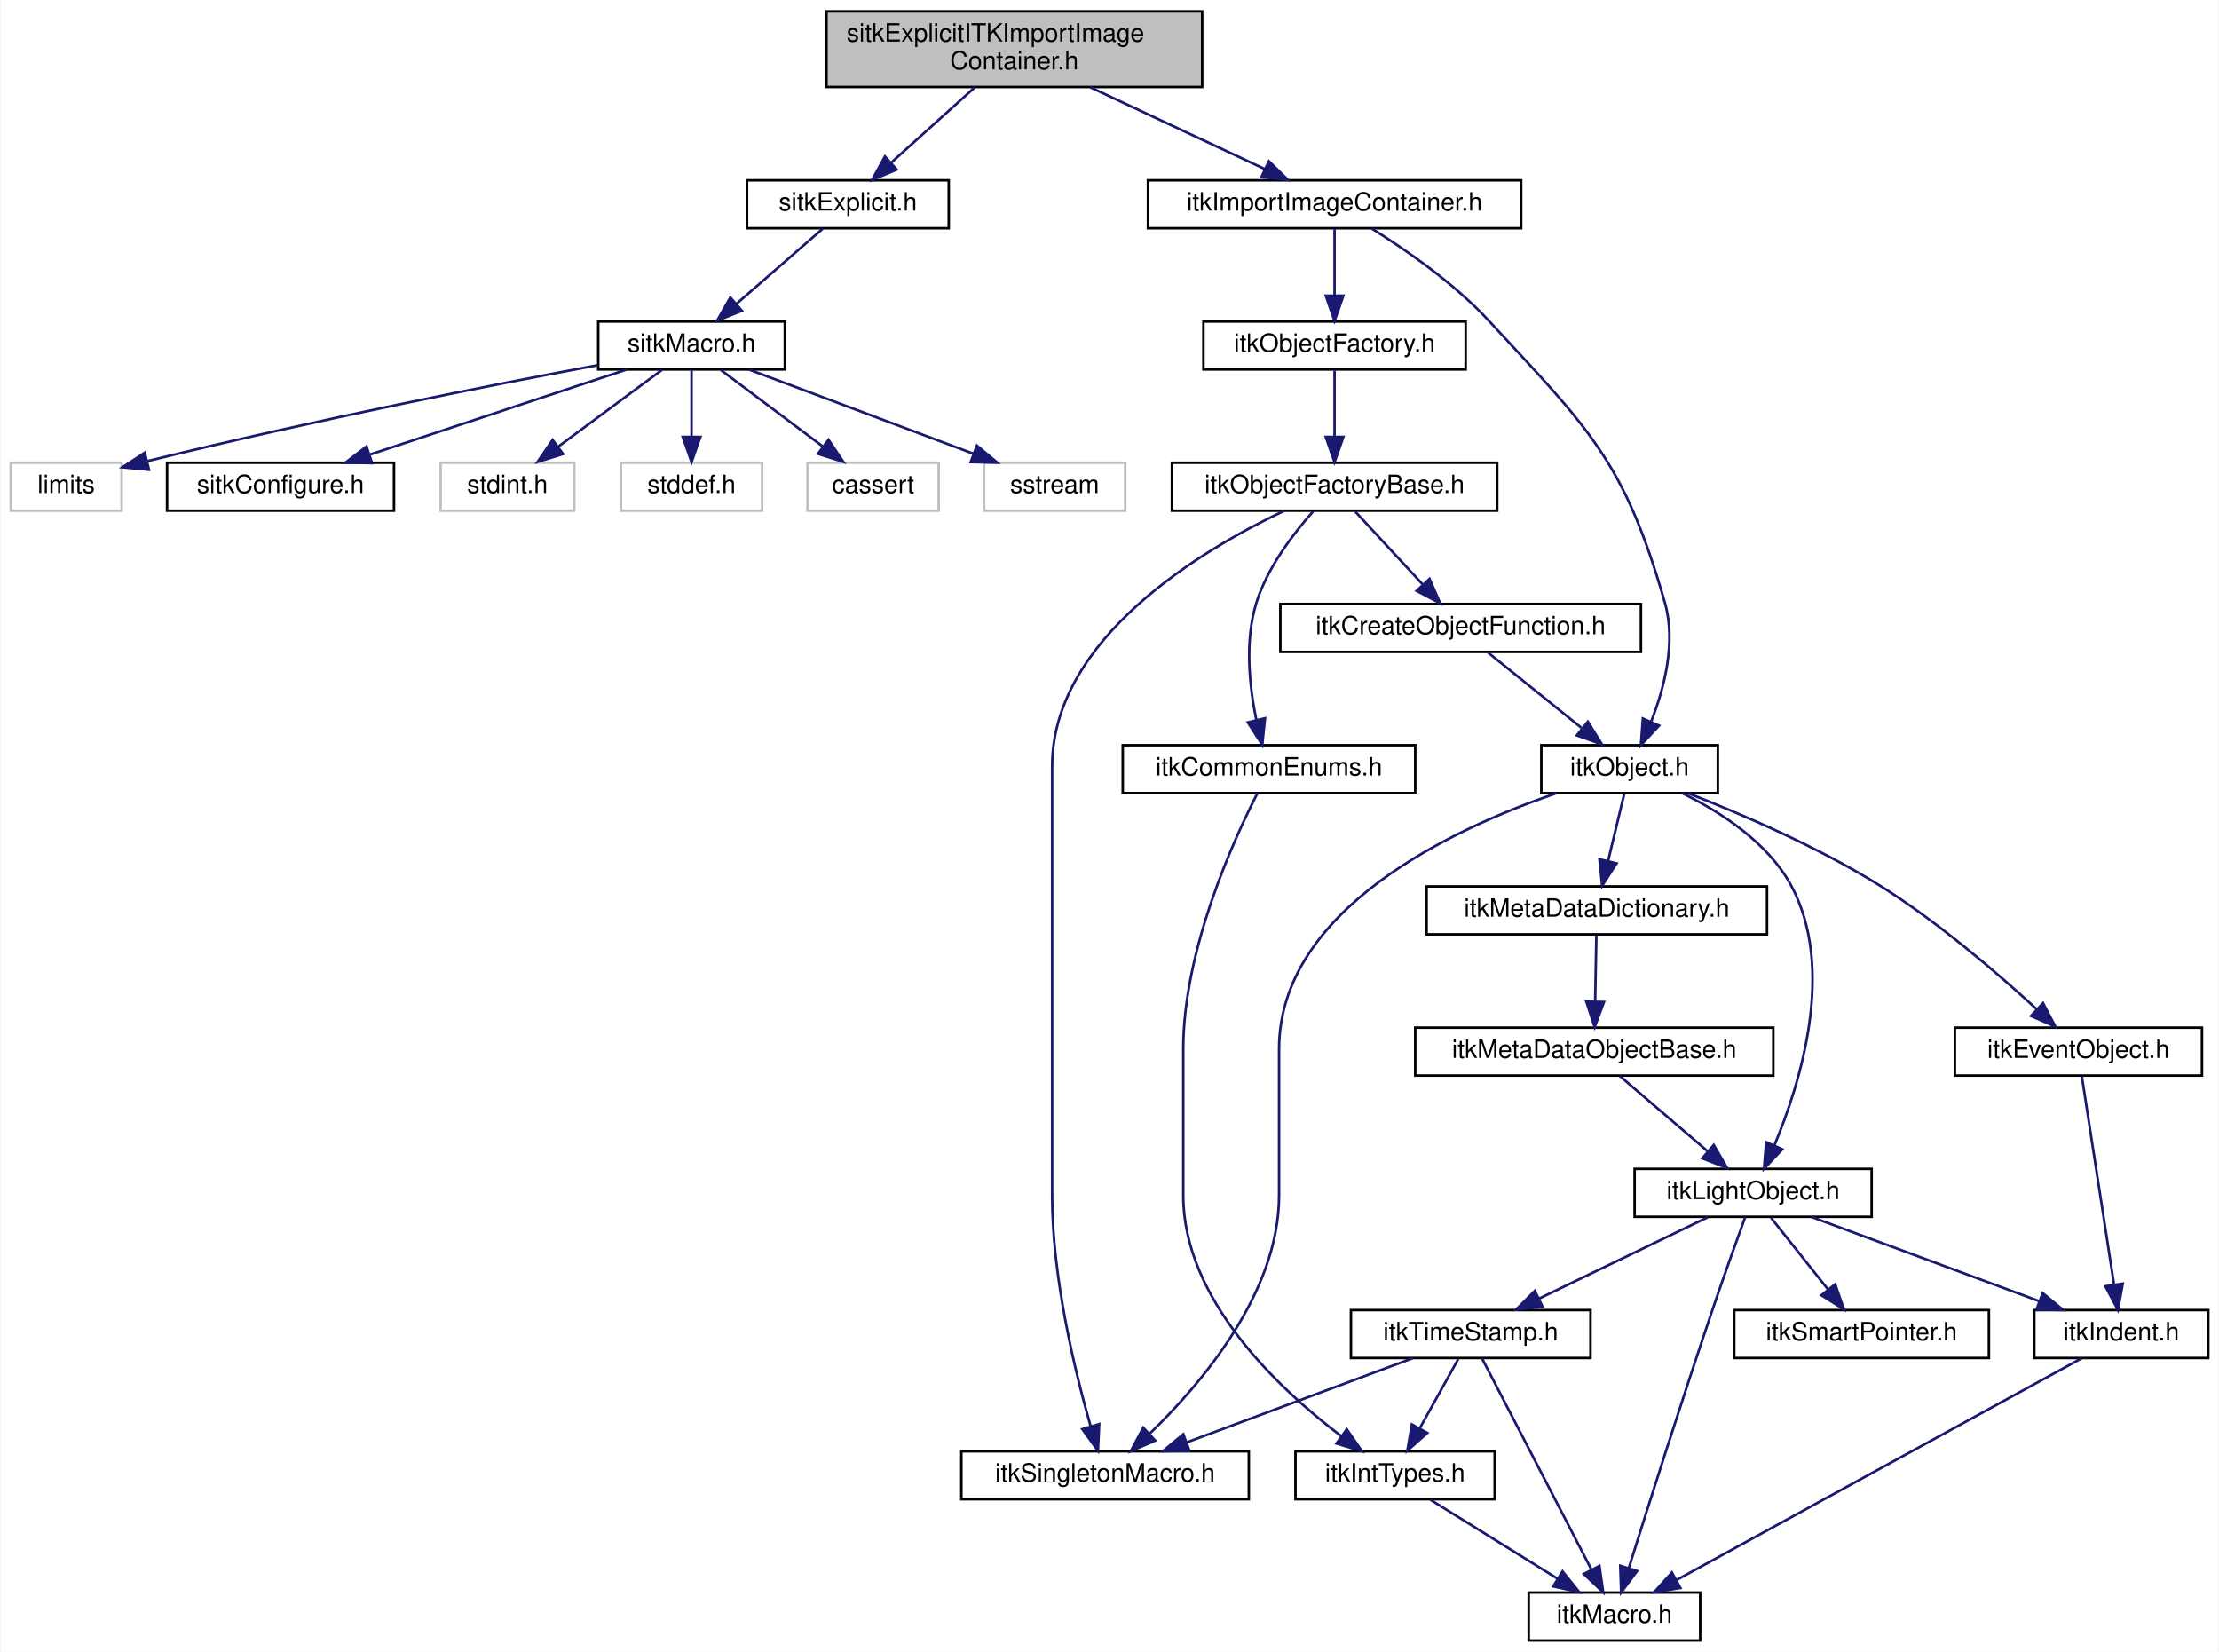
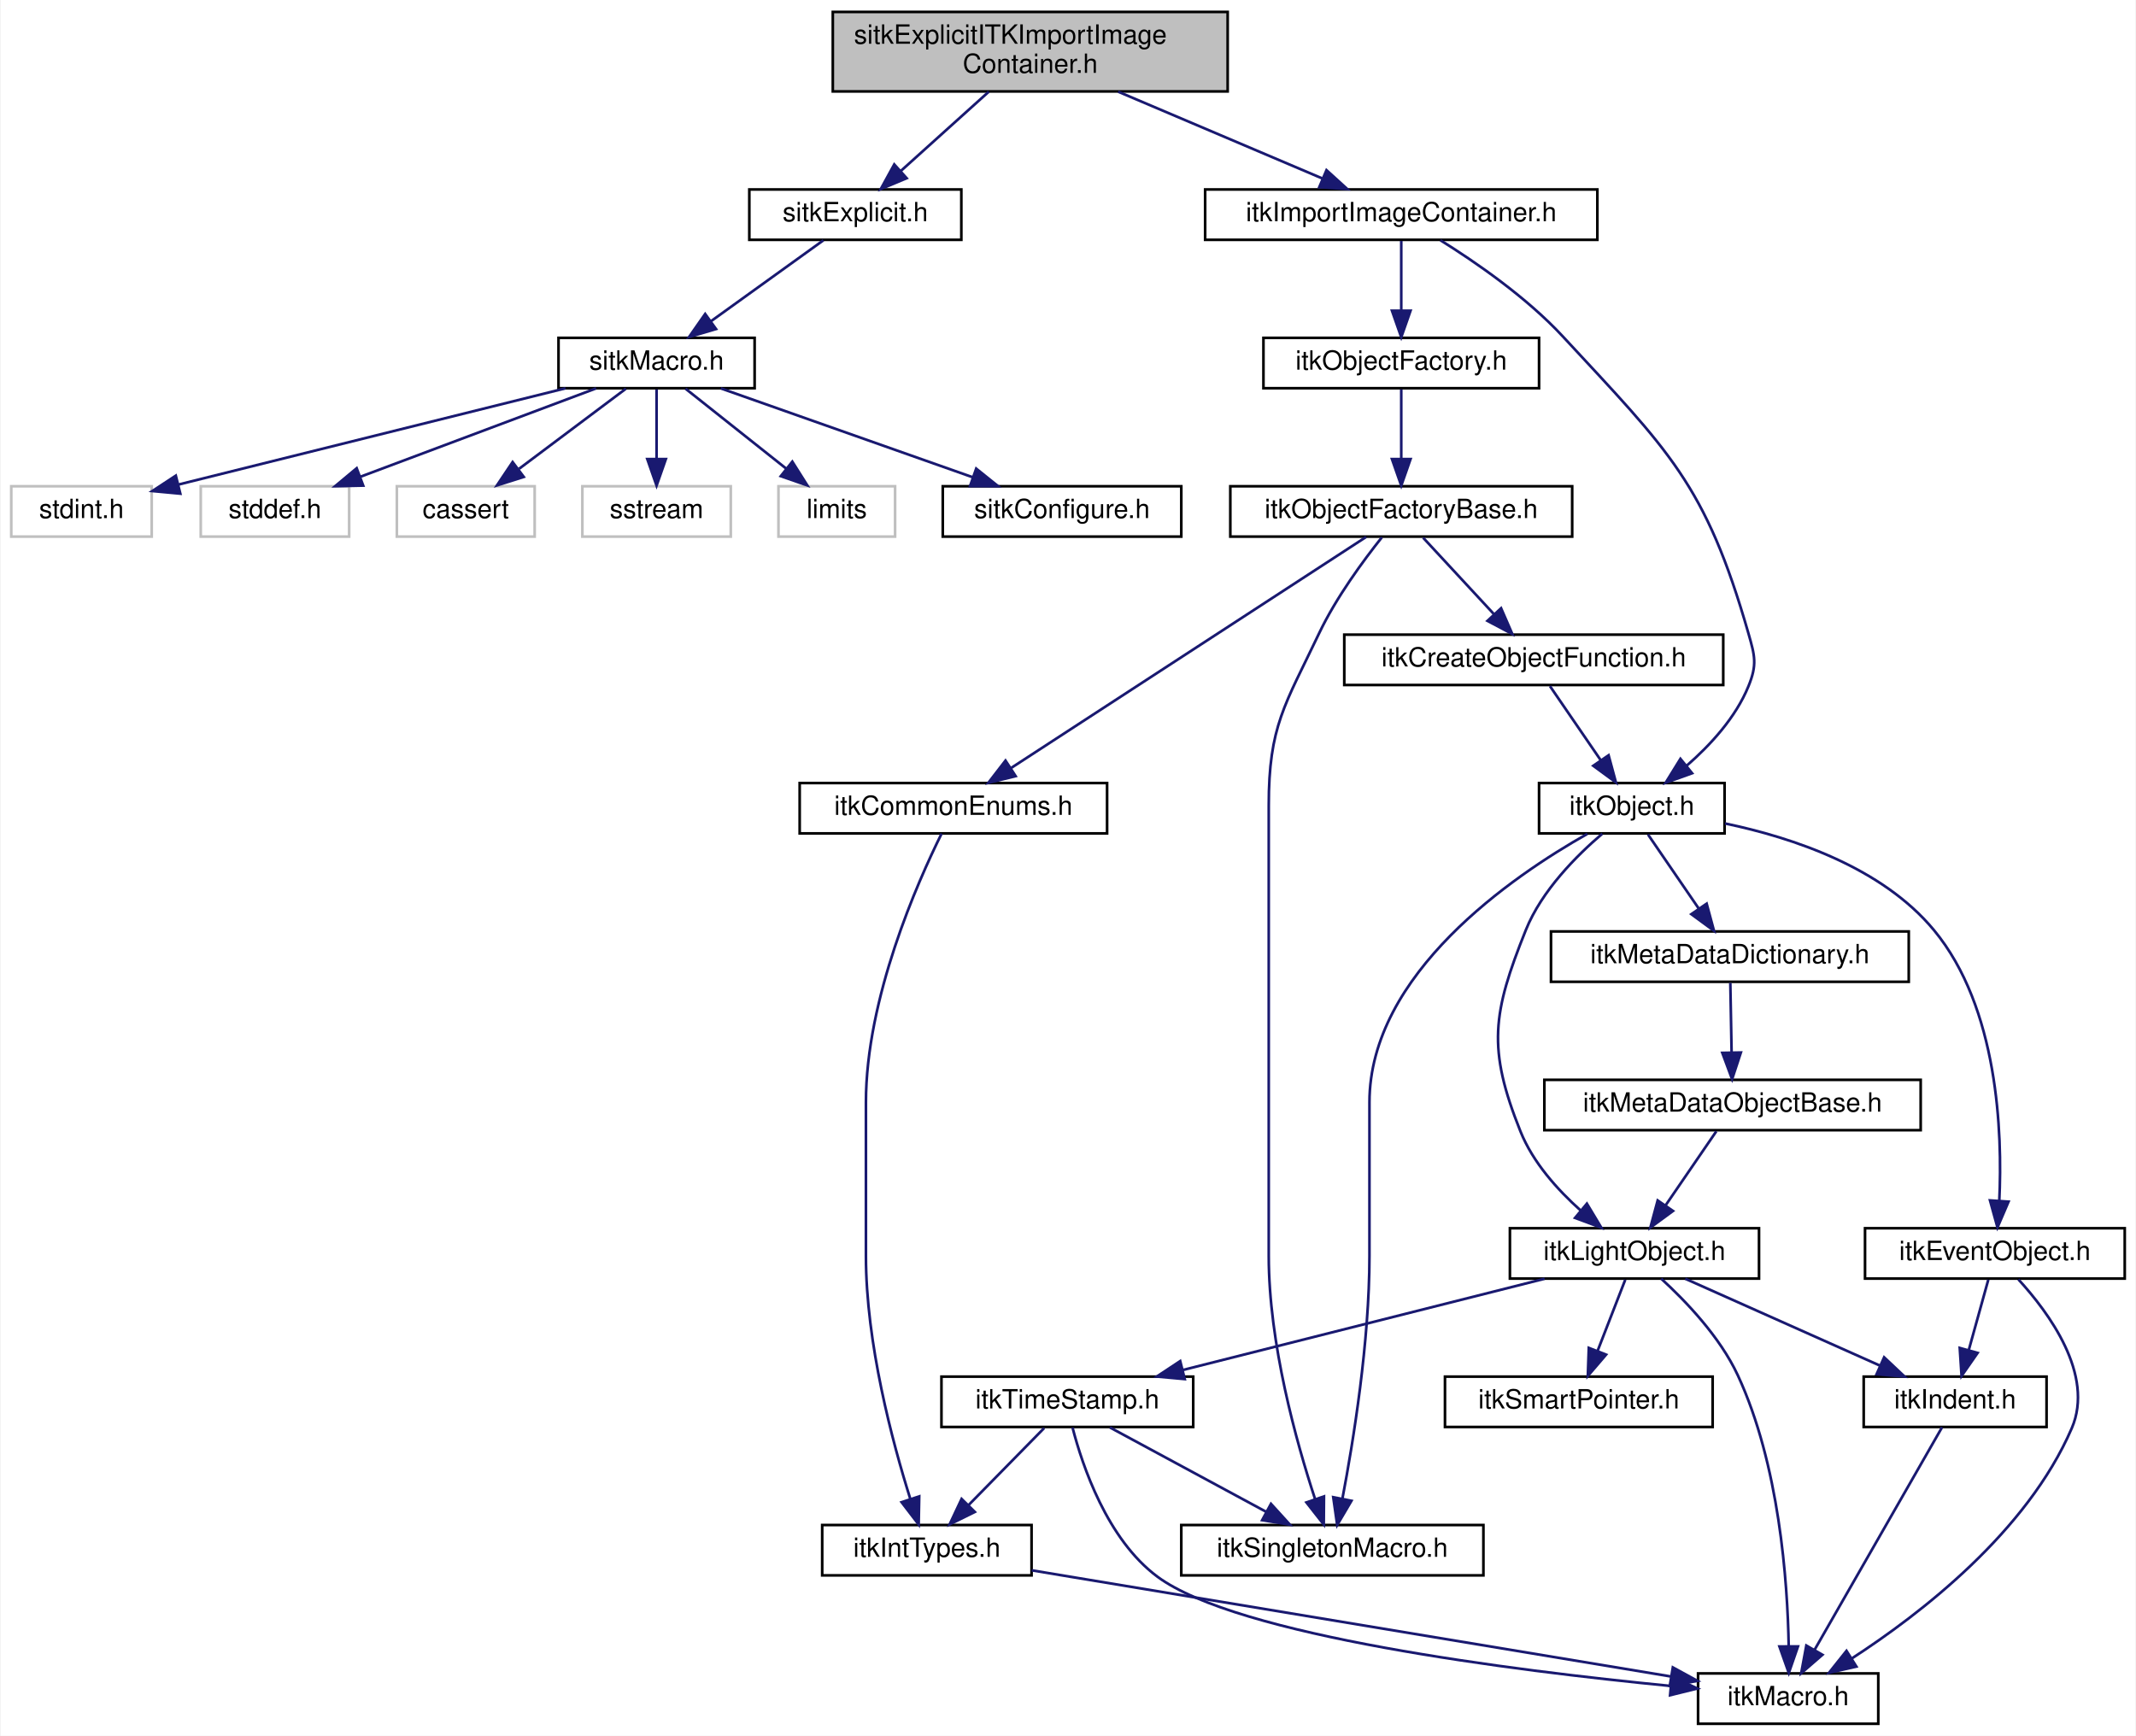
- <svg xmlns="http://www.w3.org/2000/svg" xmlns:xlink="http://www.w3.org/1999/xlink" width="880pt" height="655pt" viewBox="0.00 0.00 879.50 655.00">
+ <svg xmlns="http://www.w3.org/2000/svg" xmlns:xlink="http://www.w3.org/1999/xlink" width="806pt" height="655pt" viewBox="0.00 0.00 805.50 655.00">
  <g id="graph0" class="graph" transform="scale(1 1) rotate(0) translate(4 651)">
-     <polygon fill="white" stroke="transparent" points="-4,4 -4,-651 875.5,-651 875.5,4 -4,4" />
+     <polygon fill="white" stroke="transparent" points="-4,4 -4,-651 801.5,-651 801.5,4 -4,4" />
    <g id="node1" class="node">
      <g id="a_node1">
        <a xlink:title=" ">
-           <polygon fill="#bfbfbf" stroke="black" points="323.5,-616.5 323.5,-646.5 472.5,-646.5 472.5,-616.5 323.5,-616.5" />
-           <text text-anchor="start" x="331.5" y="-634.5" font-family="Helvetica,sans-Serif" font-size="10.00">sitkExplicitITKImportImage</text>
-           <text text-anchor="middle" x="398" y="-623.5" font-family="Helvetica,sans-Serif" font-size="10.00">Container.h</text>
+           <polygon fill="#bfbfbf" stroke="black" points="310,-616.5 310,-646.5 459,-646.5 459,-616.5 310,-616.5" />
+           <text text-anchor="start" x="318" y="-634.5" font-family="Helvetica,sans-Serif" font-size="10.00">sitkExplicitITKImportImage</text>
+           <text text-anchor="middle" x="384.5" y="-623.5" font-family="Helvetica,sans-Serif" font-size="10.00">Container.h</text>
        </a>
      </g>
    </g>
    <g id="node2" class="node">
      <g id="a_node2">
        <a xlink:href="sitkExplicit_8h.html" target="_top" xlink:title=" ">
-           <polygon fill="white" stroke="black" points="292,-560.5 292,-579.5 372,-579.5 372,-560.5 292,-560.5" />
-           <text text-anchor="middle" x="332" y="-567.5" font-family="Helvetica,sans-Serif" font-size="10.00">sitkExplicit.h</text>
+           <polygon fill="white" stroke="black" points="278.5,-560.5 278.5,-579.5 358.5,-579.5 358.5,-560.5 278.5,-560.5" />
+           <text text-anchor="middle" x="318.5" y="-567.5" font-family="Helvetica,sans-Serif" font-size="10.00">sitkExplicit.h</text>
        </a>
      </g>
    </g>
    <g id="edge1" class="edge">
-       <path fill="none" stroke="midnightblue" d="M382.36,-616.4C372.37,-607.4 359.42,-595.72 349.15,-586.47" />
-       <polygon fill="midnightblue" stroke="midnightblue" points="351.37,-583.75 341.6,-579.66 346.69,-588.95 351.37,-583.75" />
+       <path fill="none" stroke="midnightblue" d="M368.86,-616.4C358.87,-607.4 345.92,-595.72 335.65,-586.47" />
+       <polygon fill="midnightblue" stroke="midnightblue" points="337.87,-583.75 328.1,-579.66 333.19,-588.95 337.87,-583.75" />
    </g>
    <g id="node10" class="node">
      <g id="a_node10">
        <a xlink:href="https://www.itk.org/Doxygen/html/itkImportImageContainer_8h.html" xlink:title=" ">
-           <polygon fill="white" stroke="black" points="451,-560.5 451,-579.5 599,-579.5 599,-560.5 451,-560.5" />
-           <text text-anchor="middle" x="525" y="-567.5" font-family="Helvetica,sans-Serif" font-size="10.00">itkImportImageContainer.h</text>
+           <polygon fill="white" stroke="black" points="450.5,-560.5 450.5,-579.5 598.5,-579.5 598.5,-560.5 450.5,-560.5" />
+           <text text-anchor="middle" x="524.5" y="-567.5" font-family="Helvetica,sans-Serif" font-size="10.00">itkImportImageContainer.h</text>
        </a>
      </g>
    </g>
    <g id="edge9" class="edge">
-       <path fill="none" stroke="midnightblue" d="M428.1,-616.4C449.12,-606.55 476.97,-593.5 497.42,-583.92" />
-       <polygon fill="midnightblue" stroke="midnightblue" points="498.95,-587.07 506.52,-579.66 495.98,-580.73 498.95,-587.07" />
+       <path fill="none" stroke="midnightblue" d="M417.68,-616.4C441.06,-606.46 472.11,-593.26 494.71,-583.66" />
+       <polygon fill="midnightblue" stroke="midnightblue" points="496.29,-586.79 504.13,-579.66 493.56,-580.35 496.29,-586.79" />
    </g>
    <g id="node3" class="node">
      <g id="a_node3">
        <a xlink:href="sitkMacro_8h.html" target="_top" xlink:title=" ">
-           <polygon fill="white" stroke="black" points="233,-504.5 233,-523.5 307,-523.5 307,-504.5 233,-504.5" />
-           <text text-anchor="middle" x="270" y="-511.5" font-family="Helvetica,sans-Serif" font-size="10.00">sitkMacro.h</text>
+           <polygon fill="white" stroke="black" points="206.5,-504.5 206.5,-523.5 280.5,-523.5 280.5,-504.5 206.5,-504.5" />
+           <text text-anchor="middle" x="243.5" y="-511.5" font-family="Helvetica,sans-Serif" font-size="10.00">sitkMacro.h</text>
        </a>
      </g>
    </g>
    <g id="edge2" class="edge">
-       <path fill="none" stroke="midnightblue" d="M322.04,-560.32C312.87,-552.34 299.06,-540.31 287.97,-530.65" />
-       <polygon fill="midnightblue" stroke="midnightblue" points="289.98,-527.76 280.14,-523.83 285.38,-533.04 289.98,-527.76" />
+       <path fill="none" stroke="midnightblue" d="M306.45,-560.32C295.04,-552.11 277.67,-539.6 264.07,-529.81" />
+       <polygon fill="midnightblue" stroke="midnightblue" points="265.93,-526.84 255.77,-523.83 261.84,-532.52 265.93,-526.84" />
    </g>
    <g id="node4" class="node">
      <g id="a_node4">
        <a xlink:title=" ">
-           <polygon fill="white" stroke="#bfbfbf" points="170.5,-448.5 170.5,-467.5 223.5,-467.5 223.5,-448.5 170.5,-448.5" />
-           <text text-anchor="middle" x="197" y="-455.5" font-family="Helvetica,sans-Serif" font-size="10.00">stdint.h</text>
+           <polygon fill="white" stroke="#bfbfbf" points="0,-448.5 0,-467.5 53,-467.5 53,-448.5 0,-448.5" />
+           <text text-anchor="middle" x="26.5" y="-455.5" font-family="Helvetica,sans-Serif" font-size="10.00">stdint.h</text>
        </a>
      </g>
    </g>
    <g id="edge3" class="edge">
-       <path fill="none" stroke="midnightblue" d="M258.27,-504.32C247.16,-496.11 230.26,-483.6 217.02,-473.81" />
-       <polygon fill="midnightblue" stroke="midnightblue" points="219.06,-470.97 208.94,-467.83 214.9,-476.59 219.06,-470.97" />
+       <path fill="none" stroke="midnightblue" d="M209.13,-504.47C174.72,-495.92 119.96,-482.32 63.12,-468.15" />
+       <polygon fill="midnightblue" stroke="midnightblue" points="63.79,-464.71 53.24,-465.69 62.09,-471.5 63.79,-464.71" />
    </g>
    <g id="node5" class="node">
      <g id="a_node5">
        <a xlink:title=" ">
-           <polygon fill="white" stroke="#bfbfbf" points="242,-448.5 242,-467.5 298,-467.5 298,-448.5 242,-448.5" />
-           <text text-anchor="middle" x="270" y="-455.5" font-family="Helvetica,sans-Serif" font-size="10.00">stddef.h</text>
+           <polygon fill="white" stroke="#bfbfbf" points="71.5,-448.5 71.5,-467.5 127.5,-467.5 127.5,-448.5 71.5,-448.5" />
+           <text text-anchor="middle" x="99.5" y="-455.5" font-family="Helvetica,sans-Serif" font-size="10.00">stddef.h</text>
        </a>
      </g>
    </g>
    <g id="edge4" class="edge">
-       <path fill="none" stroke="midnightblue" d="M270,-504.08C270,-497.01 270,-486.86 270,-477.99" />
-       <polygon fill="midnightblue" stroke="midnightblue" points="273.5,-477.75 270,-467.75 266.5,-477.75 273.5,-477.75" />
+       <path fill="none" stroke="midnightblue" d="M220.68,-504.44C196.67,-495.44 158.67,-481.19 131.63,-471.05" />
+       <polygon fill="midnightblue" stroke="midnightblue" points="132.8,-467.75 122.21,-467.52 130.34,-474.3 132.8,-467.75" />
    </g>
    <g id="node6" class="node">
      <g id="a_node6">
        <a xlink:title=" ">
-           <polygon fill="white" stroke="#bfbfbf" points="316,-448.5 316,-467.5 368,-467.5 368,-448.5 316,-448.5" />
-           <text text-anchor="middle" x="342" y="-455.5" font-family="Helvetica,sans-Serif" font-size="10.00">cassert</text>
+           <polygon fill="white" stroke="#bfbfbf" points="145.5,-448.5 145.5,-467.5 197.5,-467.5 197.5,-448.5 145.5,-448.5" />
+           <text text-anchor="middle" x="171.5" y="-455.5" font-family="Helvetica,sans-Serif" font-size="10.00">cassert</text>
        </a>
      </g>
    </g>
    <g id="edge5" class="edge">
-       <path fill="none" stroke="midnightblue" d="M281.57,-504.32C292.42,-496.18 308.88,-483.84 321.88,-474.09" />
-       <polygon fill="midnightblue" stroke="midnightblue" points="324.32,-476.63 330.22,-467.83 320.12,-471.03 324.32,-476.63" />
+       <path fill="none" stroke="midnightblue" d="M231.93,-504.32C221.08,-496.18 204.62,-483.84 191.62,-474.09" />
+       <polygon fill="midnightblue" stroke="midnightblue" points="193.38,-471.03 183.28,-467.83 189.18,-476.63 193.38,-471.03" />
    </g>
    <g id="node7" class="node">
      <g id="a_node7">
        <a xlink:title=" ">
-           <polygon fill="white" stroke="#bfbfbf" points="386,-448.5 386,-467.5 442,-467.5 442,-448.5 386,-448.5" />
-           <text text-anchor="middle" x="414" y="-455.5" font-family="Helvetica,sans-Serif" font-size="10.00">sstream</text>
+           <polygon fill="white" stroke="#bfbfbf" points="215.5,-448.5 215.5,-467.5 271.5,-467.5 271.5,-448.5 215.5,-448.5" />
+           <text text-anchor="middle" x="243.5" y="-455.5" font-family="Helvetica,sans-Serif" font-size="10.00">sstream</text>
        </a>
      </g>
    </g>
    <g id="edge6" class="edge">
-       <path fill="none" stroke="midnightblue" d="M292.82,-504.44C316.83,-495.44 354.83,-481.19 381.87,-471.05" />
-       <polygon fill="midnightblue" stroke="midnightblue" points="383.16,-474.3 391.29,-467.52 380.7,-467.75 383.16,-474.3" />
+       <path fill="none" stroke="midnightblue" d="M243.5,-504.08C243.5,-497.01 243.5,-486.86 243.5,-477.99" />
+       <polygon fill="midnightblue" stroke="midnightblue" points="247,-477.75 243.5,-467.75 240,-477.75 247,-477.75" />
    </g>
    <g id="node8" class="node">
      <g id="a_node8">
        <a xlink:title=" ">
-           <polygon fill="white" stroke="#bfbfbf" points="0,-448.5 0,-467.5 44,-467.5 44,-448.5 0,-448.5" />
-           <text text-anchor="middle" x="22" y="-455.5" font-family="Helvetica,sans-Serif" font-size="10.00">limits</text>
+           <polygon fill="white" stroke="#bfbfbf" points="289.5,-448.5 289.5,-467.5 333.5,-467.5 333.5,-448.5 289.5,-448.5" />
+           <text text-anchor="middle" x="311.5" y="-455.5" font-family="Helvetica,sans-Serif" font-size="10.00">limits</text>
        </a>
      </g>
    </g>
    <g id="edge7" class="edge">
-       <path fill="none" stroke="midnightblue" d="M232.94,-506.23C191.61,-498.48 122.59,-484.93 54.35,-468.19" />
-       <polygon fill="midnightblue" stroke="midnightblue" points="54.84,-464.71 44.29,-465.7 53.16,-471.5 54.84,-464.71" />
+       <path fill="none" stroke="midnightblue" d="M254.43,-504.32C264.67,-496.18 280.22,-483.84 292.5,-474.09" />
+       <polygon fill="midnightblue" stroke="midnightblue" points="294.72,-476.79 300.38,-467.83 290.37,-471.31 294.72,-476.79" />
    </g>
    <g id="node9" class="node">
      <g id="a_node9">
        <a xlink:href="sitkConfigure_8h.html" target="_top" xlink:title=" ">
-           <polygon fill="white" stroke="black" points="62,-448.5 62,-467.5 152,-467.5 152,-448.5 62,-448.5" />
-           <text text-anchor="middle" x="107" y="-455.5" font-family="Helvetica,sans-Serif" font-size="10.00">sitkConfigure.h</text>
+           <polygon fill="white" stroke="black" points="351.5,-448.5 351.5,-467.5 441.5,-467.5 441.5,-448.5 351.5,-448.5" />
+           <text text-anchor="middle" x="396.5" y="-455.5" font-family="Helvetica,sans-Serif" font-size="10.00">sitkConfigure.h</text>
        </a>
      </g>
    </g>
    <g id="edge8" class="edge">
-       <path fill="none" stroke="midnightblue" d="M244.17,-504.44C216.75,-495.36 173.22,-480.94 142.57,-470.78" />
-       <polygon fill="midnightblue" stroke="midnightblue" points="143.3,-467.34 132.71,-467.52 141.1,-473.98 143.3,-467.34" />
+       <path fill="none" stroke="midnightblue" d="M267.74,-504.44C293.37,-495.4 333.99,-481.06 362.74,-470.92" />
+       <polygon fill="midnightblue" stroke="midnightblue" points="364.11,-474.15 372.37,-467.52 361.78,-467.54 364.11,-474.15" />
    </g>
    <g id="node11" class="node">
      <g id="a_node11">
        <a xlink:href="https://www.itk.org/Doxygen/html/itkObject_8h.html" xlink:title=" ">
-           <polygon fill="white" stroke="black" points="607,-336.5 607,-355.5 677,-355.5 677,-336.5 607,-336.5" />
-           <text text-anchor="middle" x="642" y="-343.5" font-family="Helvetica,sans-Serif" font-size="10.00">itkObject.h</text>
+           <polygon fill="white" stroke="black" points="576.5,-336.5 576.5,-355.5 646.5,-355.5 646.5,-336.5 576.5,-336.5" />
+           <text text-anchor="middle" x="611.5" y="-343.5" font-family="Helvetica,sans-Serif" font-size="10.00">itkObject.h</text>
        </a>
      </g>
    </g>
    <g id="edge10" class="edge">
-       <path fill="none" stroke="midnightblue" d="M539.78,-560.34C552.95,-552.14 572.23,-538.87 586,-524 625.88,-480.93 639.82,-468.43 656,-412 660.52,-396.24 655.72,-377.96 650.54,-364.81" />
-       <polygon fill="midnightblue" stroke="midnightblue" points="653.69,-363.27 646.48,-355.5 647.27,-366.07 653.69,-363.27" />
+       <path fill="none" stroke="midnightblue" d="M539.28,-560.34C552.45,-552.14 571.73,-538.87 585.5,-524 625.38,-480.93 639.32,-468.43 655.5,-412 657.95,-403.46 658.86,-400.23 655.5,-392 650.7,-380.23 641.17,-369.86 632.21,-362.05" />
+       <polygon fill="midnightblue" stroke="midnightblue" points="634.25,-359.2 624.28,-355.63 629.85,-364.64 634.25,-359.2" />
    </g>
    <g id="node22" class="node">
      <g id="a_node22">
        <a xlink:href="https://www.itk.org/Doxygen/html/itkObjectFactory_8h.html" xlink:title=" ">
-           <polygon fill="white" stroke="black" points="473,-504.5 473,-523.5 577,-523.5 577,-504.5 473,-504.5" />
-           <text text-anchor="middle" x="525" y="-511.5" font-family="Helvetica,sans-Serif" font-size="10.00">itkObjectFactory.h</text>
-         </a>
-       </g>
-     </g>
-     <g id="edge27" class="edge">
-       <path fill="none" stroke="midnightblue" d="M525,-560.08C525,-553.01 525,-542.86 525,-533.99" />
-       <polygon fill="midnightblue" stroke="midnightblue" points="528.5,-533.75 525,-523.75 521.5,-533.75 528.5,-533.75" />
+           <polygon fill="white" stroke="black" points="472.5,-504.5 472.5,-523.5 576.5,-523.5 576.5,-504.5 472.5,-504.5" />
+           <text text-anchor="middle" x="524.5" y="-511.5" font-family="Helvetica,sans-Serif" font-size="10.00">itkObjectFactory.h</text>
+         </a>
+       </g>
+     </g>
+     <g id="edge28" class="edge">
+       <path fill="none" stroke="midnightblue" d="M524.5,-560.08C524.5,-553.01 524.5,-542.86 524.5,-533.99" />
+       <polygon fill="midnightblue" stroke="midnightblue" points="528,-533.75 524.5,-523.75 521,-533.75 528,-533.75" />
    </g>
    <g id="node12" class="node">
      <g id="a_node12">
        <a xlink:href="https://www.itk.org/Doxygen/html/itkLightObject_8h.html" xlink:title=" ">
-           <polygon fill="white" stroke="black" points="644,-168.5 644,-187.5 738,-187.5 738,-168.5 644,-168.5" />
-           <text text-anchor="middle" x="691" y="-175.5" font-family="Helvetica,sans-Serif" font-size="10.00">itkLightObject.h</text>
+           <polygon fill="white" stroke="black" points="565.5,-168.5 565.5,-187.5 659.5,-187.5 659.5,-168.5 565.5,-168.5" />
+           <text text-anchor="middle" x="612.5" y="-175.5" font-family="Helvetica,sans-Serif" font-size="10.00">itkLightObject.h</text>
        </a>
      </g>
    </g>
    <g id="edge11" class="edge">
-       <path fill="none" stroke="midnightblue" d="M662.99,-336.42C677.86,-329.12 696.74,-317.07 706,-300 723.92,-266.95 709.75,-221.51 699.4,-196.79" />
-       <polygon fill="midnightblue" stroke="midnightblue" points="702.55,-195.27 695.3,-187.55 696.16,-198.11 702.55,-195.27" />
+       <path fill="none" stroke="midnightblue" d="M600.36,-336.38C590.75,-328.19 577.49,-314.94 571.5,-300 558.93,-268.64 556.92,-255.36 569.5,-224 574.18,-212.33 583.49,-201.97 592.26,-194.14" />
+       <polygon fill="midnightblue" stroke="midnightblue" points="594.55,-196.78 600,-187.7 590.08,-191.4 594.55,-196.78" />
    </g>
    <g id="node17" class="node">
      <g id="a_node17">
        <a xlink:href="https://www.itk.org/Doxygen/html/itkSingletonMacro_8h.html" xlink:title=" ">
-           <polygon fill="white" stroke="black" points="377,-56.5 377,-75.5 491,-75.5 491,-56.5 377,-56.5" />
-           <text text-anchor="middle" x="434" y="-63.5" font-family="Helvetica,sans-Serif" font-size="10.00">itkSingletonMacro.h</text>
-         </a>
-       </g>
-     </g>
-     <g id="edge26" class="edge">
-       <path fill="none" stroke="midnightblue" d="M612.86,-336.43C572.1,-322.45 503,-290.55 503,-235 503,-235 503,-235 503,-177 503,-138.39 472.12,-102.21 451.67,-82.49" />
-       <polygon fill="midnightblue" stroke="midnightblue" points="453.89,-79.77 444.18,-75.54 449.13,-84.9 453.89,-79.77" />
+           <polygon fill="white" stroke="black" points="441.5,-56.5 441.5,-75.5 555.5,-75.5 555.5,-56.5 441.5,-56.5" />
+           <text text-anchor="middle" x="498.5" y="-63.5" font-family="Helvetica,sans-Serif" font-size="10.00">itkSingletonMacro.h</text>
+         </a>
+       </g>
+     </g>
+     <g id="edge27" class="edge">
+       <path fill="none" stroke="midnightblue" d="M594.71,-336.32C566.46,-320.37 512.5,-283.56 512.5,-235 512.5,-235 512.5,-235 512.5,-177 512.5,-144.54 506.43,-107.12 502.28,-85.36" />
+       <polygon fill="midnightblue" stroke="midnightblue" points="505.71,-84.64 500.33,-75.51 498.84,-86 505.71,-84.64" />
    </g>
    <g id="node19" class="node">
      <g id="a_node19">
        <a xlink:href="https://www.itk.org/Doxygen/html/itkEventObject_8h.html" xlink:title=" ">
-           <polygon fill="white" stroke="black" points="771,-224.5 771,-243.5 869,-243.5 869,-224.5 771,-224.5" />
-           <text text-anchor="middle" x="820" y="-231.5" font-family="Helvetica,sans-Serif" font-size="10.00">itkEventObject.h</text>
+           <polygon fill="white" stroke="black" points="699.5,-168.5 699.5,-187.5 797.5,-187.5 797.5,-168.5 699.5,-168.5" />
+           <text text-anchor="middle" x="748.5" y="-175.5" font-family="Helvetica,sans-Serif" font-size="10.00">itkEventObject.h</text>
        </a>
      </g>
    </g>
    <g id="edge21" class="edge">
-       <path fill="none" stroke="midnightblue" d="M665.28,-336.43C685.91,-328.37 716.49,-315.28 741,-300 764.14,-285.57 787.95,-265.06 803.29,-250.96" />
-       <polygon fill="midnightblue" stroke="midnightblue" points="805.97,-253.25 810.89,-243.87 801.19,-248.13 805.97,-253.25" />
+       <path fill="none" stroke="midnightblue" d="M646.65,-340.25C672.34,-334.89 705.96,-323.6 725.5,-300 749.73,-270.73 751.4,-223.79 750.16,-197.82" />
+       <polygon fill="midnightblue" stroke="midnightblue" points="753.65,-197.53 749.48,-187.79 746.66,-198 753.65,-197.53" />
    </g>
    <g id="node20" class="node">
      <g id="a_node20">
        <a xlink:href="https://www.itk.org/Doxygen/html/itkMetaDataDictionary_8h.html" xlink:title=" ">
-           <polygon fill="white" stroke="black" points="561.5,-280.5 561.5,-299.5 696.5,-299.5 696.5,-280.5 561.5,-280.5" />
-           <text text-anchor="middle" x="629" y="-287.5" font-family="Helvetica,sans-Serif" font-size="10.00">itkMetaDataDictionary.h</text>
-         </a>
-       </g>
-     </g>
-     <g id="edge23" class="edge">
-       <path fill="none" stroke="midnightblue" d="M639.85,-336.08C638.13,-328.93 635.65,-318.64 633.5,-309.69" />
-       <polygon fill="midnightblue" stroke="midnightblue" points="636.85,-308.65 631.11,-299.75 630.04,-310.29 636.85,-308.65" />
+           <polygon fill="white" stroke="black" points="581,-280.5 581,-299.5 716,-299.5 716,-280.5 581,-280.5" />
+           <text text-anchor="middle" x="648.5" y="-287.5" font-family="Helvetica,sans-Serif" font-size="10.00">itkMetaDataDictionary.h</text>
+         </a>
+       </g>
+     </g>
+     <g id="edge24" class="edge">
+       <path fill="none" stroke="midnightblue" d="M617.61,-336.08C622.78,-328.53 630.35,-317.49 636.69,-308.23" />
+       <polygon fill="midnightblue" stroke="midnightblue" points="639.74,-309.98 642.5,-299.75 633.96,-306.02 639.74,-309.98" />
    </g>
    <g id="node13" class="node">
      <g id="a_node13">
        <a xlink:href="https://www.itk.org/Doxygen/html/itkMacro_8h.html" xlink:title=" ">
-           <polygon fill="white" stroke="black" points="602,-0.5 602,-19.5 670,-19.5 670,-0.5 602,-0.5" />
-           <text text-anchor="middle" x="636" y="-7.5" font-family="Helvetica,sans-Serif" font-size="10.00">itkMacro.h</text>
+           <polygon fill="white" stroke="black" points="636.5,-0.5 636.5,-19.5 704.5,-19.5 704.5,-0.5 636.5,-0.5" />
+           <text text-anchor="middle" x="670.5" y="-7.5" font-family="Helvetica,sans-Serif" font-size="10.00">itkMacro.h</text>
        </a>
      </g>
    </g>
    <g id="edge12" class="edge">
-       <path fill="none" stroke="midnightblue" d="M687.86,-168.4C684.57,-159.36 679.31,-144.72 675,-132 662.71,-95.73 649.16,-53.04 641.71,-29.29" />
-       <polygon fill="midnightblue" stroke="midnightblue" points="644.98,-28.04 638.66,-19.54 638.3,-30.13 644.98,-28.04" />
+       <path fill="none" stroke="midnightblue" d="M622.59,-168.46C631.71,-160.14 644.7,-146.63 651.5,-132 667.12,-98.37 670.28,-54.41 670.7,-29.8" />
+       <polygon fill="midnightblue" stroke="midnightblue" points="674.2,-29.69 670.74,-19.68 667.2,-29.67 674.2,-29.69" />
    </g>
    <g id="node14" class="node">
      <g id="a_node14">
        <a xlink:href="https://www.itk.org/Doxygen/html/itkSmartPointer_8h.html" xlink:title=" ">
-           <polygon fill="white" stroke="black" points="683.5,-112.5 683.5,-131.5 784.5,-131.5 784.5,-112.5 683.5,-112.5" />
-           <text text-anchor="middle" x="734" y="-119.5" font-family="Helvetica,sans-Serif" font-size="10.00">itkSmartPointer.h</text>
+           <polygon fill="white" stroke="black" points="541,-112.5 541,-131.5 642,-131.5 642,-112.5 541,-112.5" />
+           <text text-anchor="middle" x="591.5" y="-119.5" font-family="Helvetica,sans-Serif" font-size="10.00">itkSmartPointer.h</text>
        </a>
      </g>
    </g>
    <g id="edge13" class="edge">
-       <path fill="none" stroke="midnightblue" d="M698.1,-168.08C704.24,-160.38 713.27,-149.03 720.74,-139.65" />
-       <polygon fill="midnightblue" stroke="midnightblue" points="723.54,-141.75 727.03,-131.75 718.06,-137.39 723.54,-141.75" />
+       <path fill="none" stroke="midnightblue" d="M609.03,-168.08C606.19,-160.77 602.07,-150.18 598.54,-141.1" />
+       <polygon fill="midnightblue" stroke="midnightblue" points="601.79,-139.8 594.9,-131.75 595.27,-142.34 601.79,-139.8" />
    </g>
    <g id="node15" class="node">
      <g id="a_node15">
        <a xlink:href="https://www.itk.org/Doxygen/html/itkTimeStamp_8h.html" xlink:title=" ">
-           <polygon fill="white" stroke="black" points="531.5,-112.5 531.5,-131.5 626.5,-131.5 626.5,-112.5 531.5,-112.5" />
-           <text text-anchor="middle" x="579" y="-119.5" font-family="Helvetica,sans-Serif" font-size="10.00">itkTimeStamp.h</text>
+           <polygon fill="white" stroke="black" points="351,-112.5 351,-131.5 446,-131.5 446,-112.5 351,-112.5" />
+           <text text-anchor="middle" x="398.5" y="-119.5" font-family="Helvetica,sans-Serif" font-size="10.00">itkTimeStamp.h</text>
        </a>
      </g>
    </g>
    <g id="edge14" class="edge">
-       <path fill="none" stroke="midnightblue" d="M673.01,-168.32C654.96,-159.62 626.95,-146.12 606.2,-136.11" />
-       <polygon fill="midnightblue" stroke="midnightblue" points="607.48,-132.84 596.95,-131.65 604.44,-139.15 607.48,-132.84" />
+       <path fill="none" stroke="midnightblue" d="M578.59,-168.44C541.65,-159.12 482.45,-144.18 442.08,-134" />
+       <polygon fill="midnightblue" stroke="midnightblue" points="442.8,-130.57 432.25,-131.52 441.09,-137.36 442.8,-130.57" />
    </g>
    <g id="node18" class="node">
      <g id="a_node18">
        <a xlink:href="https://www.itk.org/Doxygen/html/itkIndent_8h.html" xlink:title=" ">
-           <polygon fill="white" stroke="black" points="802.5,-112.5 802.5,-131.5 871.5,-131.5 871.5,-112.5 802.5,-112.5" />
-           <text text-anchor="middle" x="837" y="-119.5" font-family="Helvetica,sans-Serif" font-size="10.00">itkIndent.h</text>
+           <polygon fill="white" stroke="black" points="699,-112.5 699,-131.5 768,-131.5 768,-112.5 699,-112.5" />
+           <text text-anchor="middle" x="733.5" y="-119.5" font-family="Helvetica,sans-Serif" font-size="10.00">itkIndent.h</text>
        </a>
      </g>
    </g>
    <g id="edge19" class="edge">
-       <path fill="none" stroke="midnightblue" d="M714.13,-168.44C738.48,-159.44 777.01,-145.19 804.42,-135.05" />
-       <polygon fill="midnightblue" stroke="midnightblue" points="805.81,-138.27 813.97,-131.52 803.38,-131.7 805.81,-138.27" />
+       <path fill="none" stroke="midnightblue" d="M631.67,-168.44C651.41,-159.64 682.39,-145.81 704.99,-135.72" />
+       <polygon fill="midnightblue" stroke="midnightblue" points="706.71,-138.79 714.42,-131.52 703.86,-132.4 706.71,-138.79" />
    </g>
    <g id="edge15" class="edge">
-       <path fill="none" stroke="midnightblue" d="M583.47,-112.37C592.8,-94.38 614.47,-52.55 626.87,-28.63" />
-       <polygon fill="midnightblue" stroke="midnightblue" points="630.05,-30.08 631.55,-19.59 623.84,-26.86 630.05,-30.08" />
+       <path fill="none" stroke="midnightblue" d="M400.47,-112.24C404.14,-98.03 413.47,-70.11 432.5,-56 462.6,-33.69 566.11,-20.64 626.25,-14.76" />
+       <polygon fill="midnightblue" stroke="midnightblue" points="626.6,-18.24 636.23,-13.81 625.94,-11.27 626.6,-18.24" />
    </g>
    <g id="node16" class="node">
      <g id="a_node16">
        <a xlink:href="https://www.itk.org/Doxygen/html/itkIntTypes_8h.html" xlink:title=" ">
-           <polygon fill="white" stroke="black" points="509.5,-56.5 509.5,-75.5 588.5,-75.5 588.5,-56.5 509.5,-56.5" />
-           <text text-anchor="middle" x="549" y="-63.5" font-family="Helvetica,sans-Serif" font-size="10.00">itkIntTypes.h</text>
+           <polygon fill="white" stroke="black" points="306,-56.5 306,-75.5 385,-75.5 385,-56.5 306,-56.5" />
+           <text text-anchor="middle" x="345.5" y="-63.5" font-family="Helvetica,sans-Serif" font-size="10.00">itkIntTypes.h</text>
        </a>
      </g>
    </g>
    <g id="edge16" class="edge">
-       <path fill="none" stroke="midnightblue" d="M574.05,-112.08C569.9,-104.61 563.85,-93.72 558.73,-84.52" />
-       <polygon fill="midnightblue" stroke="midnightblue" points="561.78,-82.79 553.86,-75.75 555.66,-86.19 561.78,-82.79" />
+       <path fill="none" stroke="midnightblue" d="M389.75,-112.08C382.03,-104.22 370.6,-92.57 361.28,-83.08" />
+       <polygon fill="midnightblue" stroke="midnightblue" points="363.59,-80.44 354.09,-75.75 358.6,-85.34 363.59,-80.44" />
    </g>
    <g id="edge18" class="edge">
-       <path fill="none" stroke="midnightblue" d="M556.02,-112.44C531.84,-103.44 493.58,-89.19 466.35,-79.05" />
-       <polygon fill="midnightblue" stroke="midnightblue" points="467.46,-75.73 456.87,-75.52 465.02,-82.29 467.46,-75.73" />
+       <path fill="none" stroke="midnightblue" d="M414.57,-112.32C430.46,-103.74 455.01,-90.49 473.46,-80.52" />
+       <polygon fill="midnightblue" stroke="midnightblue" points="475.34,-83.49 482.47,-75.65 472.01,-77.33 475.34,-83.49" />
    </g>
    <g id="edge17" class="edge">
-       <path fill="none" stroke="midnightblue" d="M562.98,-56.32C576.55,-47.9 597.38,-34.97 613.32,-25.07" />
-       <polygon fill="midnightblue" stroke="midnightblue" points="615.41,-27.9 622.06,-19.65 611.71,-21.95 615.41,-27.9" />
+       <path fill="none" stroke="midnightblue" d="M385.02,-58.41C389.9,-57.6 394.81,-56.78 399.5,-56 479.33,-42.72 572.4,-27.27 626.08,-18.37" />
+       <polygon fill="midnightblue" stroke="midnightblue" points="626.98,-21.77 636.28,-16.68 625.84,-14.86 626.98,-21.77" />
    </g>
    <g id="edge20" class="edge">
-       <path fill="none" stroke="midnightblue" d="M821.23,-112.37C786.37,-93.29 702.55,-47.42 660.68,-24.51" />
-       <polygon fill="midnightblue" stroke="midnightblue" points="662.15,-21.32 651.7,-19.59 658.79,-27.46 662.15,-21.32" />
+       <path fill="none" stroke="midnightblue" d="M728.56,-112.37C718.21,-94.3 694.08,-52.18 680.41,-28.31" />
+       <polygon fill="midnightblue" stroke="midnightblue" points="683.43,-26.53 675.42,-19.59 677.35,-30.01 683.43,-26.53" />
    </g>
    <g id="edge22" class="edge">
-       <path fill="none" stroke="midnightblue" d="M821.33,-224.37C824.08,-206.62 830.41,-165.67 834.13,-141.6" />
-       <polygon fill="midnightblue" stroke="midnightblue" points="837.6,-142.01 835.67,-131.59 830.69,-140.94 837.6,-142.01" />
+       <path fill="none" stroke="midnightblue" d="M757.36,-168.2C768.79,-155.73 786.21,-132.2 777.5,-112 760.67,-72.97 720.52,-42.01 694.47,-25.12" />
+       <polygon fill="midnightblue" stroke="midnightblue" points="696.24,-22.09 685.91,-19.74 692.51,-28.02 696.24,-22.09" />
+     </g>
+     <g id="edge23" class="edge">
+       <path fill="none" stroke="midnightblue" d="M746.02,-168.08C744.01,-160.85 741.11,-150.41 738.61,-141.4" />
+       <polygon fill="midnightblue" stroke="midnightblue" points="741.98,-140.45 735.93,-131.75 735.24,-142.32 741.98,-140.45" />
    </g>
    <g id="node21" class="node">
      <g id="a_node21">
        <a xlink:href="https://www.itk.org/Doxygen/html/itkMetaDataObjectBase_8h.html" xlink:title=" ">
-           <polygon fill="white" stroke="black" points="557,-224.5 557,-243.5 699,-243.5 699,-224.5 557,-224.5" />
-           <text text-anchor="middle" x="628" y="-231.5" font-family="Helvetica,sans-Serif" font-size="10.00">itkMetaDataObjectBase.h</text>
-         </a>
-       </g>
-     </g>
-     <g id="edge24" class="edge">
-       <path fill="none" stroke="midnightblue" d="M628.83,-280.08C628.7,-273.01 628.52,-262.86 628.35,-253.99" />
-       <polygon fill="midnightblue" stroke="midnightblue" points="631.85,-253.68 628.16,-243.75 624.85,-253.81 631.85,-253.68" />
+           <polygon fill="white" stroke="black" points="578.5,-224.5 578.5,-243.5 720.5,-243.5 720.5,-224.5 578.5,-224.5" />
+           <text text-anchor="middle" x="649.5" y="-231.5" font-family="Helvetica,sans-Serif" font-size="10.00">itkMetaDataObjectBase.h</text>
+         </a>
+       </g>
    </g>
    <g id="edge25" class="edge">
-       <path fill="none" stroke="midnightblue" d="M638.12,-224.32C647.53,-216.26 661.74,-204.08 673.07,-194.37" />
-       <polygon fill="midnightblue" stroke="midnightblue" points="675.38,-197 680.69,-187.83 670.82,-191.68 675.38,-197" />
+       <path fill="none" stroke="midnightblue" d="M648.67,-280.08C648.8,-273.01 648.98,-262.86 649.15,-253.99" />
+       <polygon fill="midnightblue" stroke="midnightblue" points="652.65,-253.81 649.34,-243.75 645.65,-253.68 652.65,-253.81" />
+     </g>
+     <g id="edge26" class="edge">
+       <path fill="none" stroke="midnightblue" d="M643.39,-224.08C638.22,-216.53 630.65,-205.49 624.31,-196.23" />
+       <polygon fill="midnightblue" stroke="midnightblue" points="627.04,-194.02 618.5,-187.75 621.26,-197.98 627.04,-194.02" />
    </g>
    <g id="node23" class="node">
      <g id="a_node23">
        <a xlink:href="https://www.itk.org/Doxygen/html/itkObjectFactoryBase_8h.html" xlink:title=" ">
-           <polygon fill="white" stroke="black" points="460.5,-448.5 460.5,-467.5 589.5,-467.5 589.5,-448.5 460.5,-448.5" />
-           <text text-anchor="middle" x="525" y="-455.5" font-family="Helvetica,sans-Serif" font-size="10.00">itkObjectFactoryBase.h</text>
-         </a>
-       </g>
-     </g>
-     <g id="edge28" class="edge">
-       <path fill="none" stroke="midnightblue" d="M525,-504.08C525,-497.01 525,-486.86 525,-477.99" />
-       <polygon fill="midnightblue" stroke="midnightblue" points="528.5,-477.75 525,-467.75 521.5,-477.75 528.5,-477.75" />
-     </g>
-     <g id="edge31" class="edge">
-       <path fill="none" stroke="midnightblue" d="M504.98,-448.44C472.76,-433.17 413,-397.97 413,-347 413,-347 413,-347 413,-177 413,-144.38 422.02,-107.28 428.23,-85.57" />
-       <polygon fill="midnightblue" stroke="midnightblue" points="431.67,-86.32 431.17,-75.73 424.96,-84.32 431.67,-86.32" />
+           <polygon fill="white" stroke="black" points="460,-448.5 460,-467.5 589,-467.5 589,-448.5 460,-448.5" />
+           <text text-anchor="middle" x="524.5" y="-455.5" font-family="Helvetica,sans-Serif" font-size="10.00">itkObjectFactoryBase.h</text>
+         </a>
+       </g>
+     </g>
+     <g id="edge29" class="edge">
+       <path fill="none" stroke="midnightblue" d="M524.5,-504.08C524.5,-497.01 524.5,-486.86 524.5,-477.99" />
+       <polygon fill="midnightblue" stroke="midnightblue" points="528,-477.75 524.5,-467.75 521,-477.75 528,-477.75" />
+     </g>
+     <g id="edge32" class="edge">
+       <path fill="none" stroke="midnightblue" d="M517.18,-448.22C510.24,-439.51 499.94,-425.54 493.5,-412 480.58,-384.82 474.5,-377.1 474.5,-347 474.5,-347 474.5,-347 474.5,-177 474.5,-144.06 484.9,-106.82 492.01,-85.21" />
+       <polygon fill="midnightblue" stroke="midnightblue" points="495.34,-86.29 495.26,-75.7 488.72,-84.03 495.34,-86.29" />
    </g>
    <g id="node24" class="node">
      <g id="a_node24">
        <a xlink:href="https://www.itk.org/Doxygen/html/itkCreateObjectFunction_8h.html" xlink:title=" ">
-           <polygon fill="white" stroke="black" points="503.5,-392.5 503.5,-411.5 646.5,-411.5 646.5,-392.5 503.5,-392.5" />
-           <text text-anchor="middle" x="575" y="-399.5" font-family="Helvetica,sans-Serif" font-size="10.00">itkCreateObjectFunction.h</text>
-         </a>
-       </g>
-     </g>
-     <g id="edge29" class="edge">
-       <path fill="none" stroke="midnightblue" d="M533.26,-448.08C540.46,-440.3 551.11,-428.8 559.85,-419.37" />
-       <polygon fill="midnightblue" stroke="midnightblue" points="562.67,-421.47 566.9,-411.75 557.53,-416.71 562.67,-421.47" />
+           <polygon fill="white" stroke="black" points="503,-392.5 503,-411.5 646,-411.5 646,-392.5 503,-392.5" />
+           <text text-anchor="middle" x="574.5" y="-399.5" font-family="Helvetica,sans-Serif" font-size="10.00">itkCreateObjectFunction.h</text>
+         </a>
+       </g>
+     </g>
+     <g id="edge30" class="edge">
+       <path fill="none" stroke="midnightblue" d="M532.76,-448.08C539.96,-440.3 550.61,-428.8 559.35,-419.37" />
+       <polygon fill="midnightblue" stroke="midnightblue" points="562.17,-421.47 566.4,-411.75 557.03,-416.71 562.17,-421.47" />
    </g>
    <g id="node25" class="node">
      <g id="a_node25">
        <a xlink:href="https://www.itk.org/Doxygen/html/itkCommonEnums_8h.html" xlink:title=" ">
-           <polygon fill="white" stroke="black" points="441,-336.5 441,-355.5 557,-355.5 557,-336.5 441,-336.5" />
-           <text text-anchor="middle" x="499" y="-343.5" font-family="Helvetica,sans-Serif" font-size="10.00">itkCommonEnums.h</text>
-         </a>
-       </g>
-     </g>
-     <g id="edge32" class="edge">
-       <path fill="none" stroke="midnightblue" d="M516.52,-448.23C508.95,-439.75 498.4,-426.13 494,-412 489.27,-396.8 491.25,-378.69 493.99,-365.45" />
-       <polygon fill="midnightblue" stroke="midnightblue" points="497.41,-366.18 496.34,-355.64 490.6,-364.55 497.41,-366.18" />
-     </g>
-     <g id="edge30" class="edge">
-       <path fill="none" stroke="midnightblue" d="M585.76,-392.32C595.77,-384.26 610.89,-372.08 622.93,-362.37" />
-       <polygon fill="midnightblue" stroke="midnightblue" points="625.45,-364.83 631.04,-355.83 621.06,-359.38 625.45,-364.83" />
+           <polygon fill="white" stroke="black" points="297.5,-336.5 297.5,-355.5 413.5,-355.5 413.5,-336.5 297.5,-336.5" />
+           <text text-anchor="middle" x="355.5" y="-343.5" font-family="Helvetica,sans-Serif" font-size="10.00">itkCommonEnums.h</text>
+         </a>
+       </g>
    </g>
    <g id="edge33" class="edge">
-       <path fill="none" stroke="midnightblue" d="M494.41,-336.44C485.13,-318.29 465,-274.38 465,-235 465,-235 465,-235 465,-177 465,-135.73 502.81,-100.32 527.69,-81.49" />
-       <polygon fill="midnightblue" stroke="midnightblue" points="529.85,-84.25 535.88,-75.54 525.73,-78.59 529.85,-84.25" />
+       <path fill="none" stroke="midnightblue" d="M511.24,-448.37C482.24,-429.49 412.94,-384.38 377.37,-361.24" />
+       <polygon fill="midnightblue" stroke="midnightblue" points="378.99,-358.11 368.7,-355.59 375.17,-363.98 378.99,-358.11" />
+     </g>
+     <g id="edge31" class="edge">
+       <path fill="none" stroke="midnightblue" d="M580.61,-392.08C585.78,-384.53 593.35,-373.49 599.69,-364.23" />
+       <polygon fill="midnightblue" stroke="midnightblue" points="602.74,-365.98 605.5,-355.75 596.96,-362.02 602.74,-365.98" />
+     </g>
+     <g id="edge34" class="edge">
+       <path fill="none" stroke="midnightblue" d="M351.05,-336.42C342.04,-318.24 322.5,-274.28 322.5,-235 322.5,-235 322.5,-235 322.5,-177 322.5,-144.12 332.47,-106.86 339.28,-85.24" />
+       <polygon fill="midnightblue" stroke="midnightblue" points="342.61,-86.3 342.4,-75.71 335.96,-84.12 342.61,-86.3" />
    </g>
  </g>
</svg>
